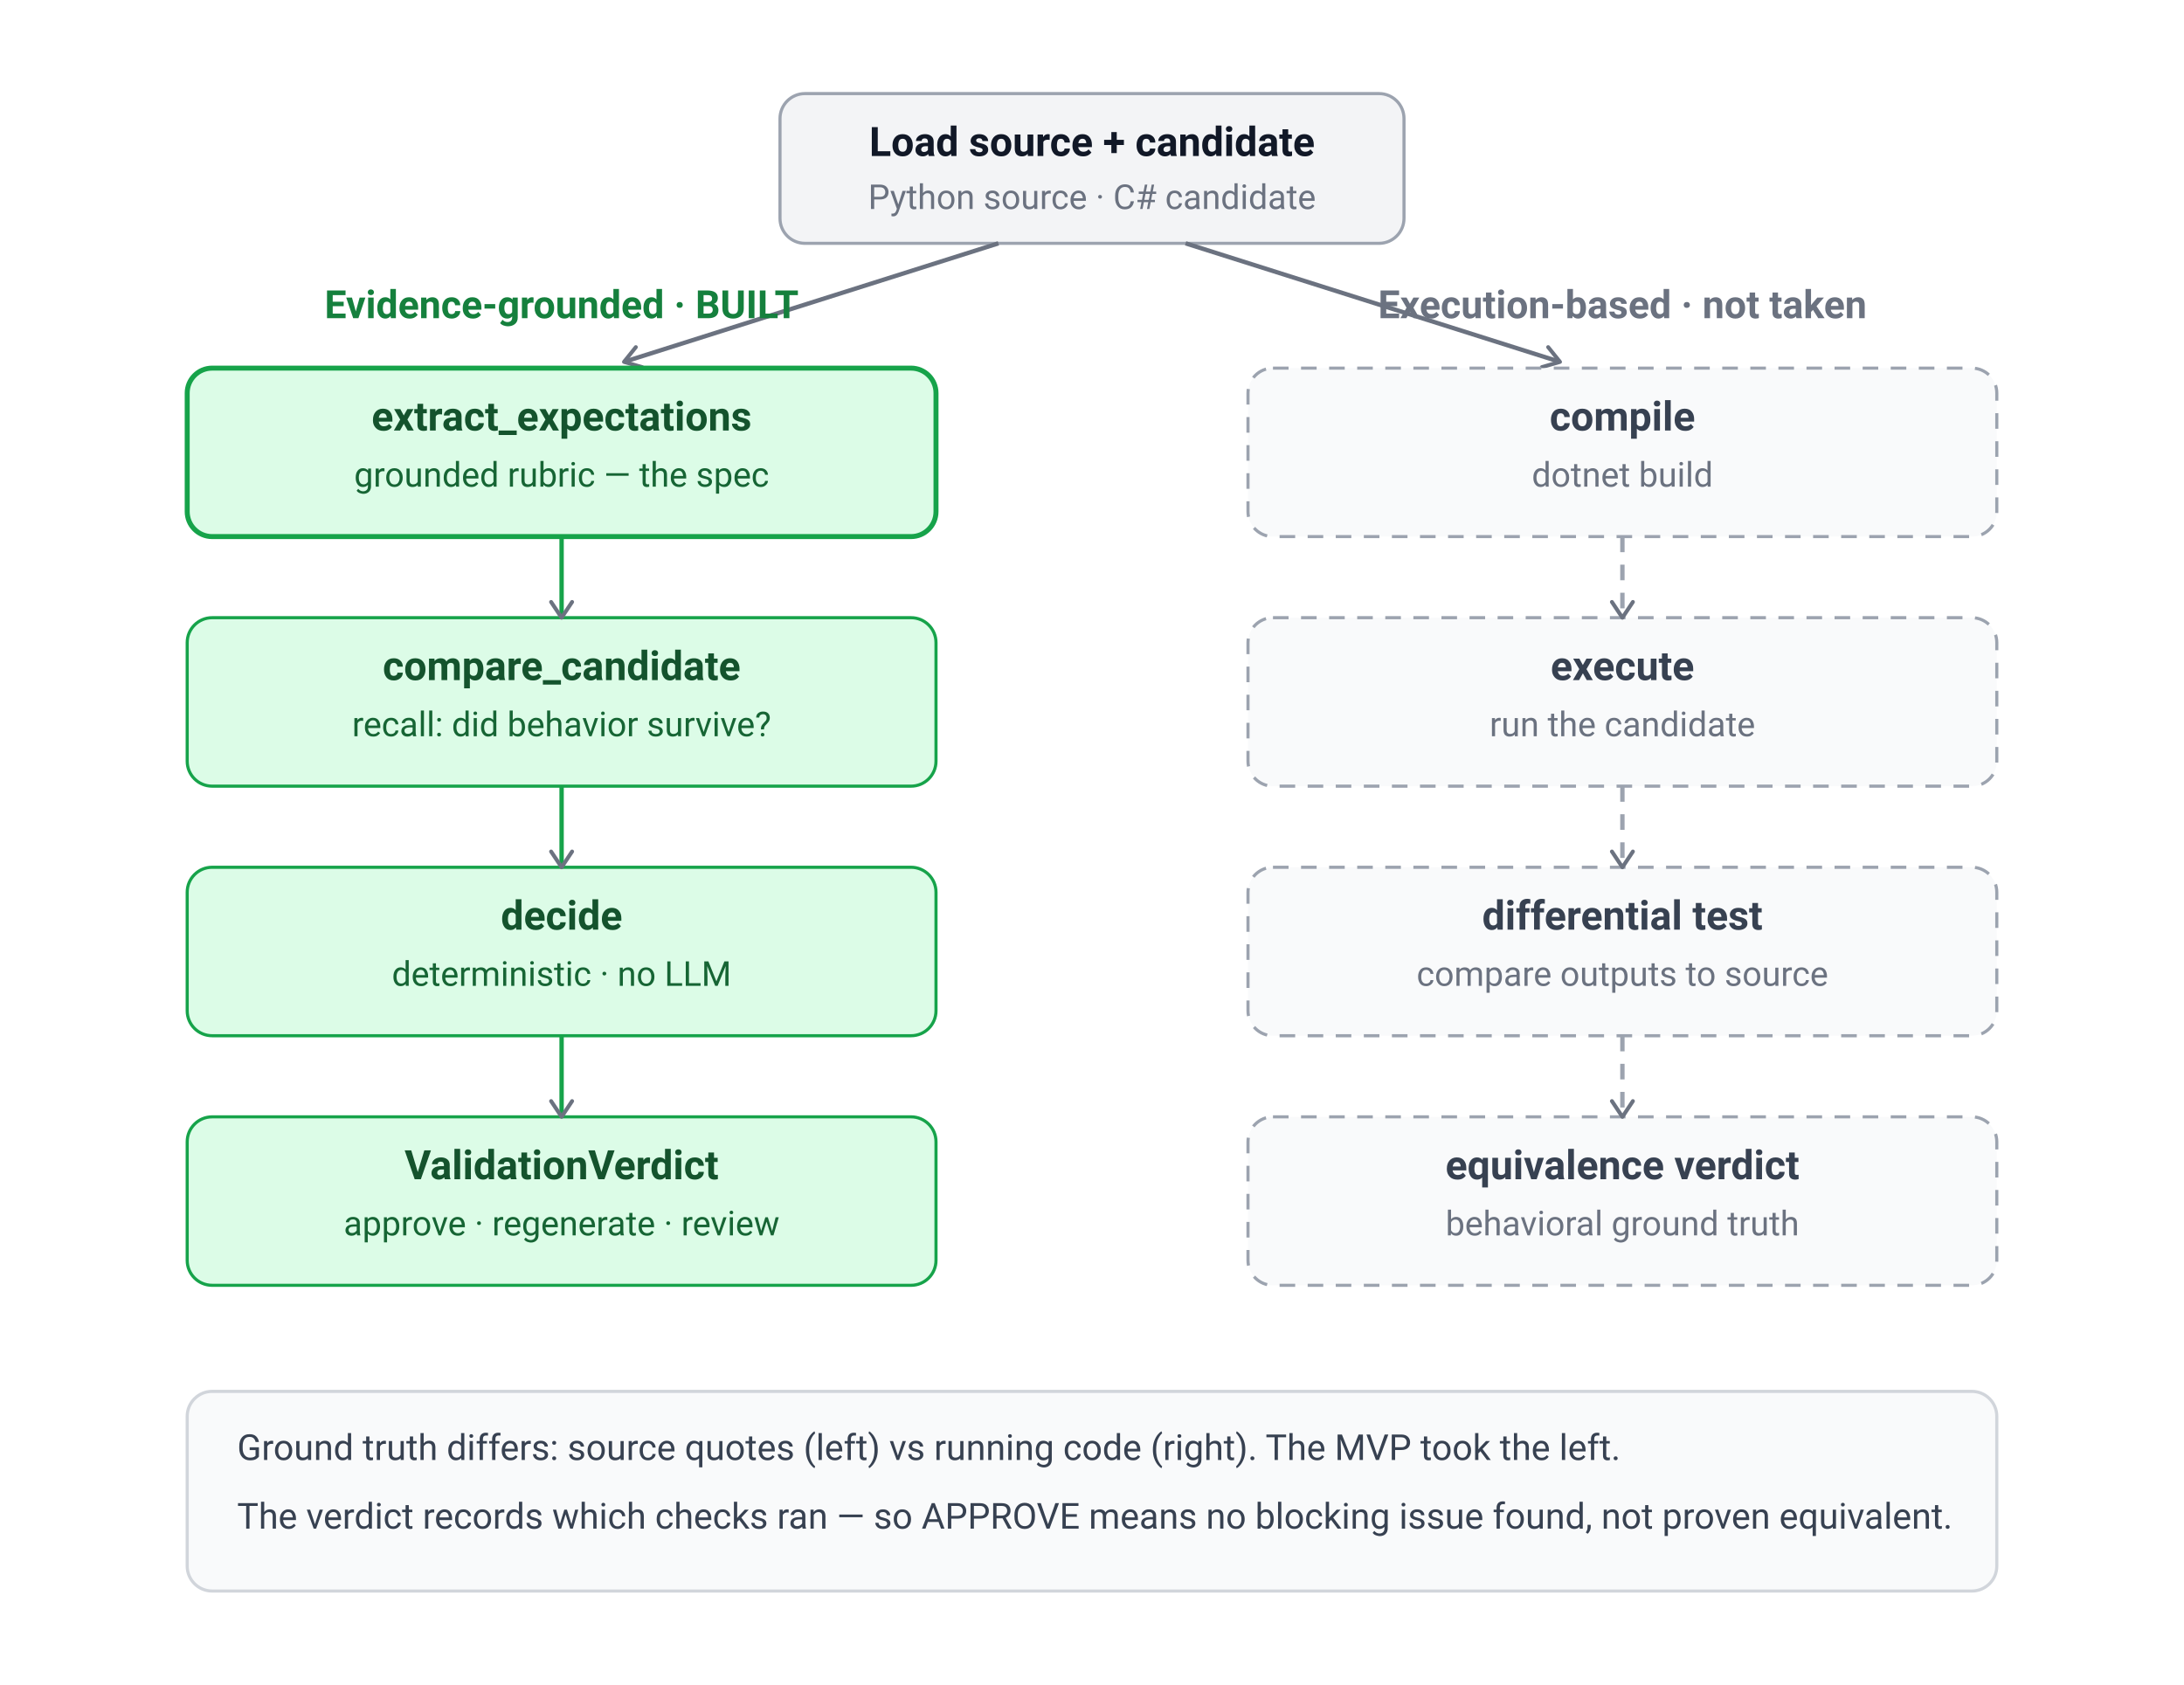
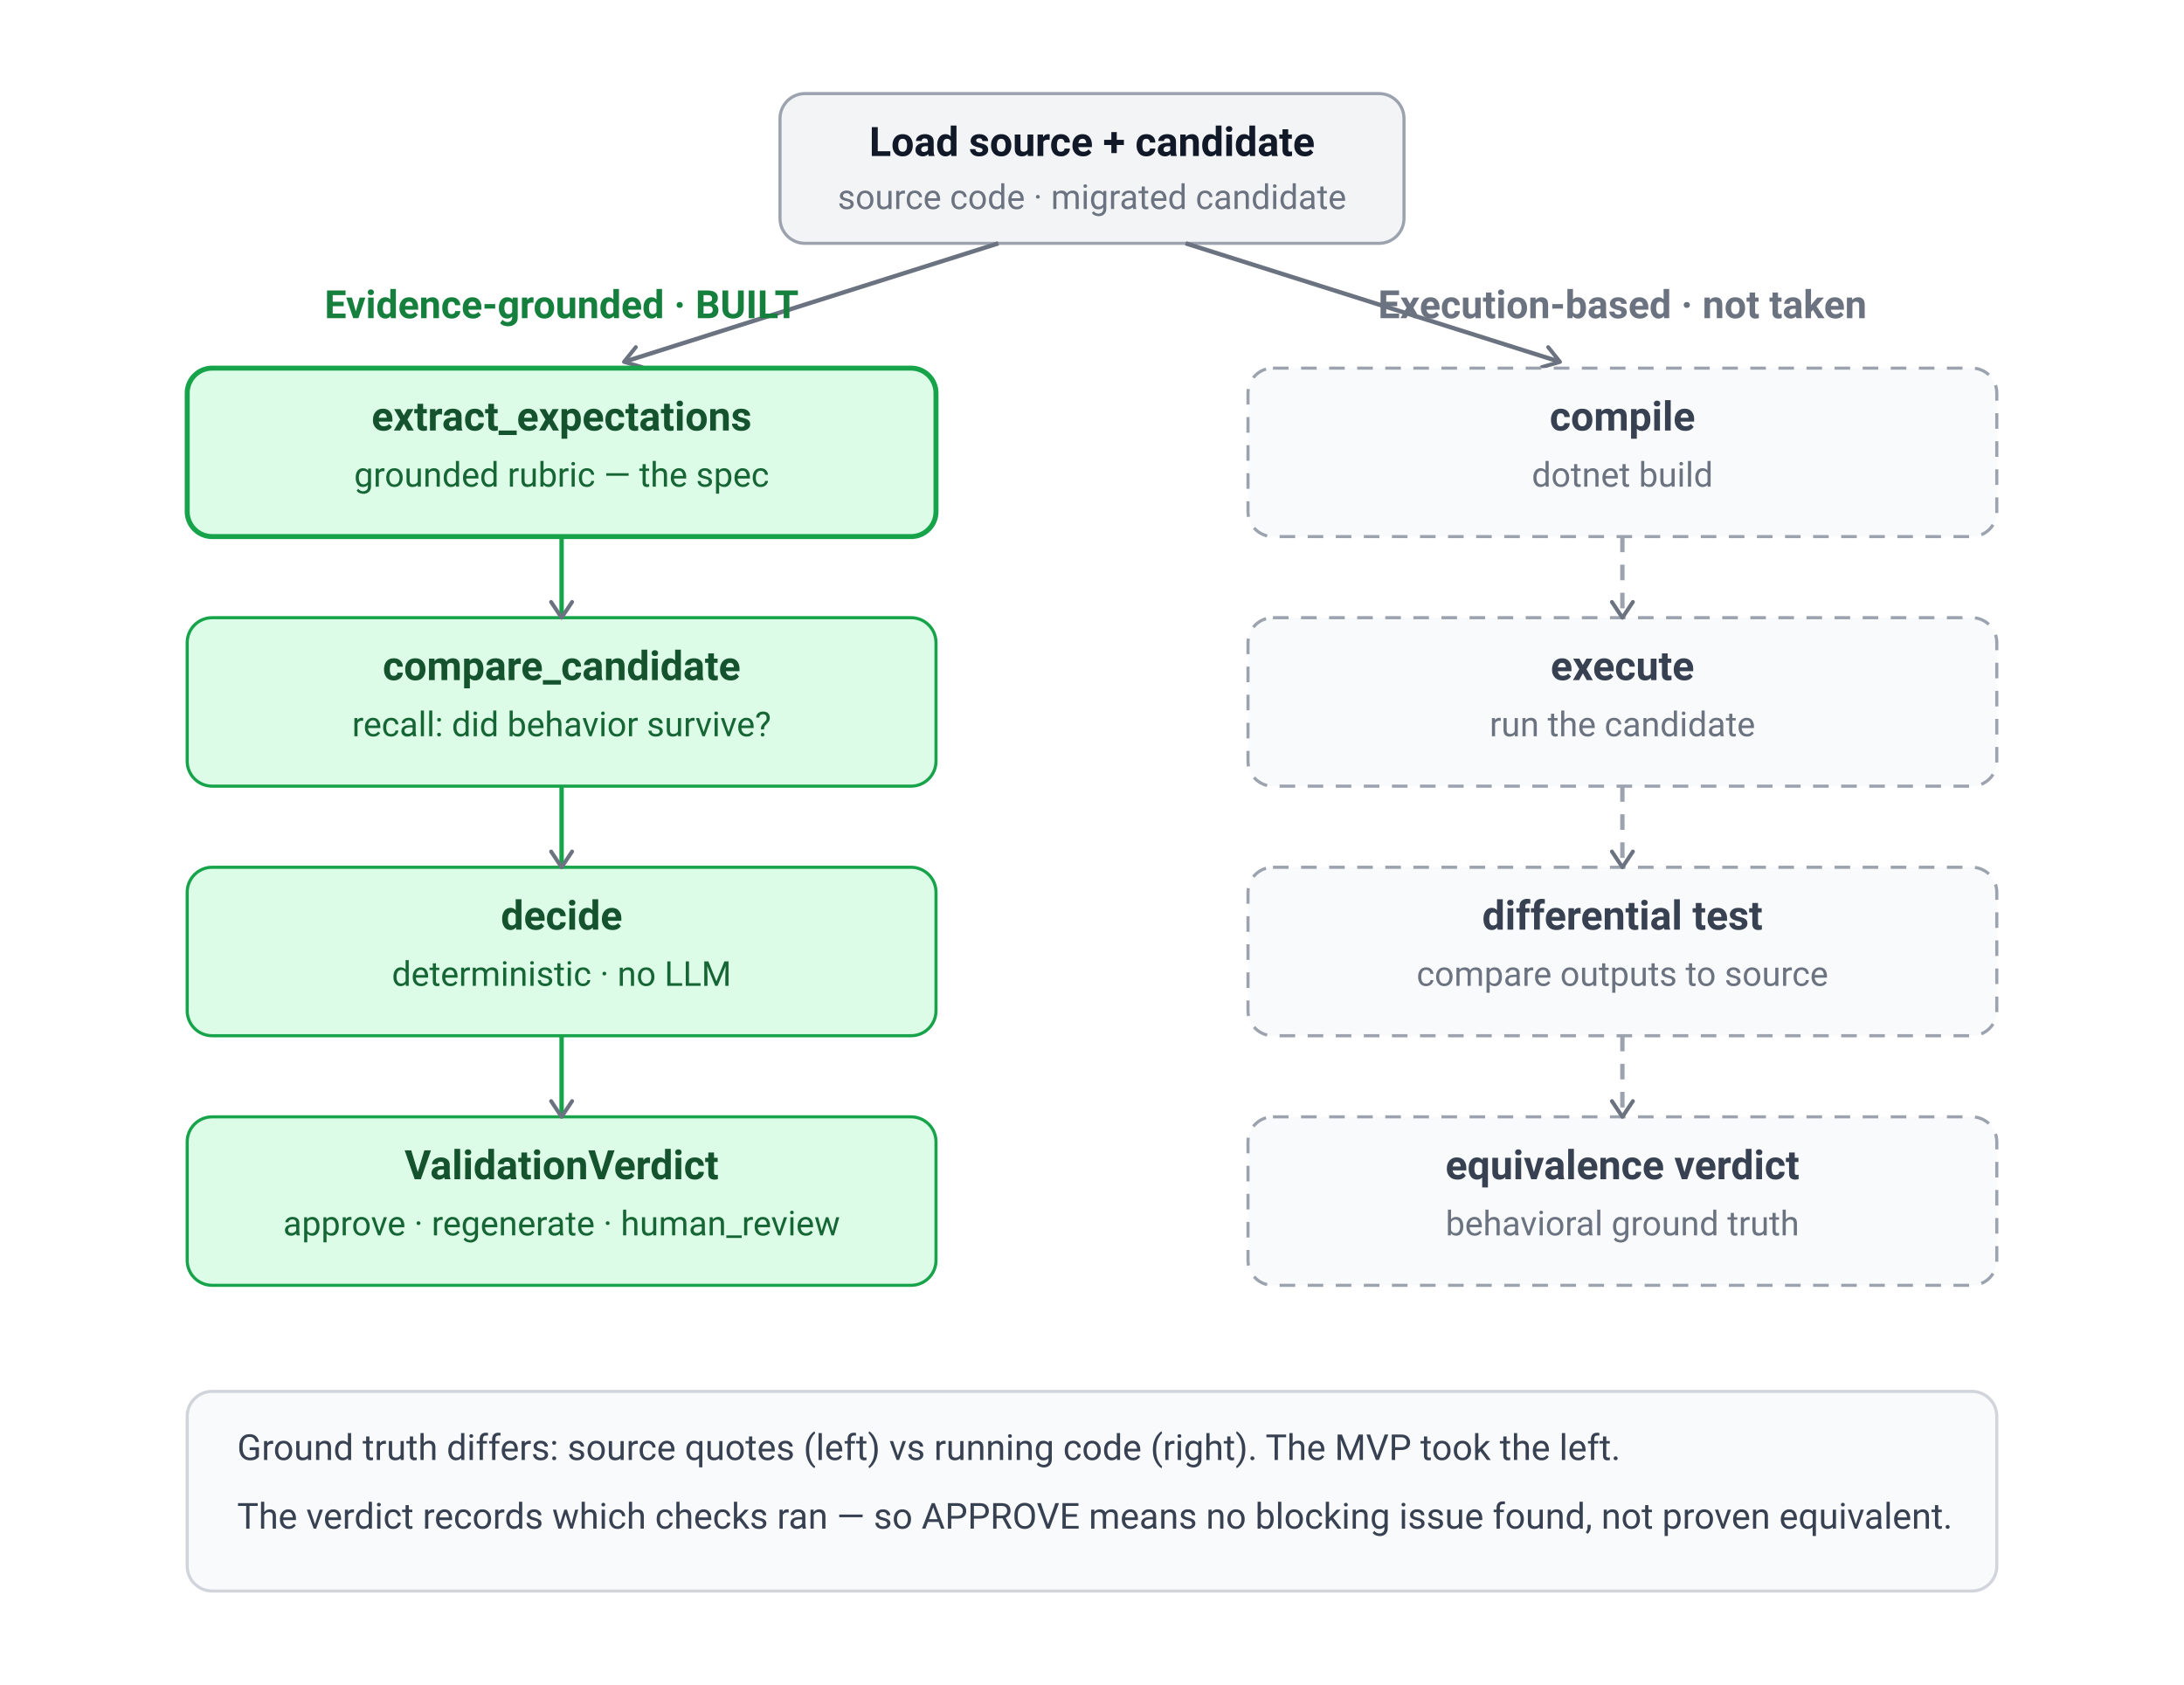
<svg xmlns="http://www.w3.org/2000/svg" width="700" height="540" viewBox="0 0 700 540" font-family="-apple-system, Segoe UI, Roboto, Helvetica, Arial, sans-serif">
  <defs>
    <marker id="arrow" viewBox="0 0 10 10" refX="8" refY="5" markerWidth="6" markerHeight="6" orient="auto-start-reverse">
      <path d="M2 1L8 5L2 9" fill="none" stroke="#6b7280" stroke-width="1.5" stroke-linecap="round" stroke-linejoin="round" />
    </marker>
  </defs>
  <rect x="250" y="30" width="200" height="48" rx="8" fill="#f3f4f6" stroke="#9ca3af" stroke-width="1" />
  <text x="350" y="50" text-anchor="middle" font-size="13" font-weight="600" fill="#111827">Load source + candidate</text>
-   <text x="350" y="67" text-anchor="middle" font-size="11" fill="#6b7280">Python source · C# candidate</text>
+   <text x="350" y="67" text-anchor="middle" font-size="11" fill="#6b7280">source code · migrated candidate</text>
  <path d="M320 78 L200 116" fill="none" stroke="#6b7280" stroke-width="1.4" marker-end="url(#arrow)" />
  <path d="M380 78 L500 116" fill="none" stroke="#6b7280" stroke-width="1.4" marker-end="url(#arrow)" />
  <text x="180" y="102" text-anchor="middle" font-size="12.5" font-weight="700" fill="#15803d">Evidence-grounded · BUILT</text>
  <text x="520" y="102" text-anchor="middle" font-size="12.5" font-weight="700" fill="#6b7280">Execution-based · not taken</text>
  <rect x="60" y="118" width="240" height="54" rx="8" fill="#dcfce7" stroke="#16a34a" stroke-width="1.6" />
  <text x="180" y="138" text-anchor="middle" font-size="13" font-weight="600" fill="#14532d">extract_expectations</text>
  <text x="180" y="156" text-anchor="middle" font-size="11" fill="#166534">grounded rubric — the spec</text>
  <rect x="60" y="198" width="240" height="54" rx="8" fill="#dcfce7" stroke="#16a34a" stroke-width="1" />
  <text x="180" y="218" text-anchor="middle" font-size="13" font-weight="600" fill="#14532d">compare_candidate</text>
  <text x="180" y="236" text-anchor="middle" font-size="11" fill="#166534">recall: did behavior survive?</text>
  <rect x="60" y="278" width="240" height="54" rx="8" fill="#dcfce7" stroke="#16a34a" stroke-width="1" />
  <text x="180" y="298" text-anchor="middle" font-size="13" font-weight="600" fill="#14532d">decide</text>
  <text x="180" y="316" text-anchor="middle" font-size="11" fill="#166534">deterministic · no LLM</text>
  <rect x="60" y="358" width="240" height="54" rx="8" fill="#dcfce7" stroke="#16a34a" stroke-width="1" />
  <text x="180" y="378" text-anchor="middle" font-size="13" font-weight="600" fill="#14532d">ValidationVerdict</text>
-   <text x="180" y="396" text-anchor="middle" font-size="11" fill="#166534">approve · regenerate · review</text>
+   <text x="180" y="396" text-anchor="middle" font-size="11" fill="#166534">approve · regenerate · human_review</text>
  <line x1="180" y1="172" x2="180" y2="198" stroke="#16a34a" stroke-width="1.4" marker-end="url(#arrow)" />
  <line x1="180" y1="252" x2="180" y2="278" stroke="#16a34a" stroke-width="1.4" marker-end="url(#arrow)" />
  <line x1="180" y1="332" x2="180" y2="358" stroke="#16a34a" stroke-width="1.4" marker-end="url(#arrow)" />
  <rect x="400" y="118" width="240" height="54" rx="8" fill="#f9fafb" stroke="#9ca3af" stroke-width="1" stroke-dasharray="5 4" />
  <text x="520" y="138" text-anchor="middle" font-size="13" font-weight="600" fill="#374151">compile</text>
  <text x="520" y="156" text-anchor="middle" font-size="11" fill="#6b7280">dotnet build</text>
  <rect x="400" y="198" width="240" height="54" rx="8" fill="#f9fafb" stroke="#9ca3af" stroke-width="1" stroke-dasharray="5 4" />
  <text x="520" y="218" text-anchor="middle" font-size="13" font-weight="600" fill="#374151">execute</text>
  <text x="520" y="236" text-anchor="middle" font-size="11" fill="#6b7280">run the candidate</text>
  <rect x="400" y="278" width="240" height="54" rx="8" fill="#f9fafb" stroke="#9ca3af" stroke-width="1" stroke-dasharray="5 4" />
  <text x="520" y="298" text-anchor="middle" font-size="13" font-weight="600" fill="#374151">differential test</text>
  <text x="520" y="316" text-anchor="middle" font-size="11" fill="#6b7280">compare outputs to source</text>
  <rect x="400" y="358" width="240" height="54" rx="8" fill="#f9fafb" stroke="#9ca3af" stroke-width="1" stroke-dasharray="5 4" />
  <text x="520" y="378" text-anchor="middle" font-size="13" font-weight="600" fill="#374151">equivalence verdict</text>
  <text x="520" y="396" text-anchor="middle" font-size="11" fill="#6b7280">behavioral ground truth</text>
  <line x1="520" y1="172" x2="520" y2="198" stroke="#9ca3af" stroke-width="1.4" stroke-dasharray="5 4" marker-end="url(#arrow)" />
  <line x1="520" y1="252" x2="520" y2="278" stroke="#9ca3af" stroke-width="1.4" stroke-dasharray="5 4" marker-end="url(#arrow)" />
  <line x1="520" y1="332" x2="520" y2="358" stroke="#9ca3af" stroke-width="1.4" stroke-dasharray="5 4" marker-end="url(#arrow)" />
  <rect x="60" y="446" width="580" height="64" rx="8" fill="#f9fafb" stroke="#d1d5db" stroke-width="1" />
  <text x="76" y="468" text-anchor="start" font-size="11.5" fill="#374151">Ground truth differs: source quotes (left) vs running code (right). The MVP took the left.</text>
  <text x="76" y="490" text-anchor="start" font-size="11.5" fill="#374151">The verdict records which checks ran — so APPROVE means no blocking issue found, not proven equivalent.</text>
</svg>
